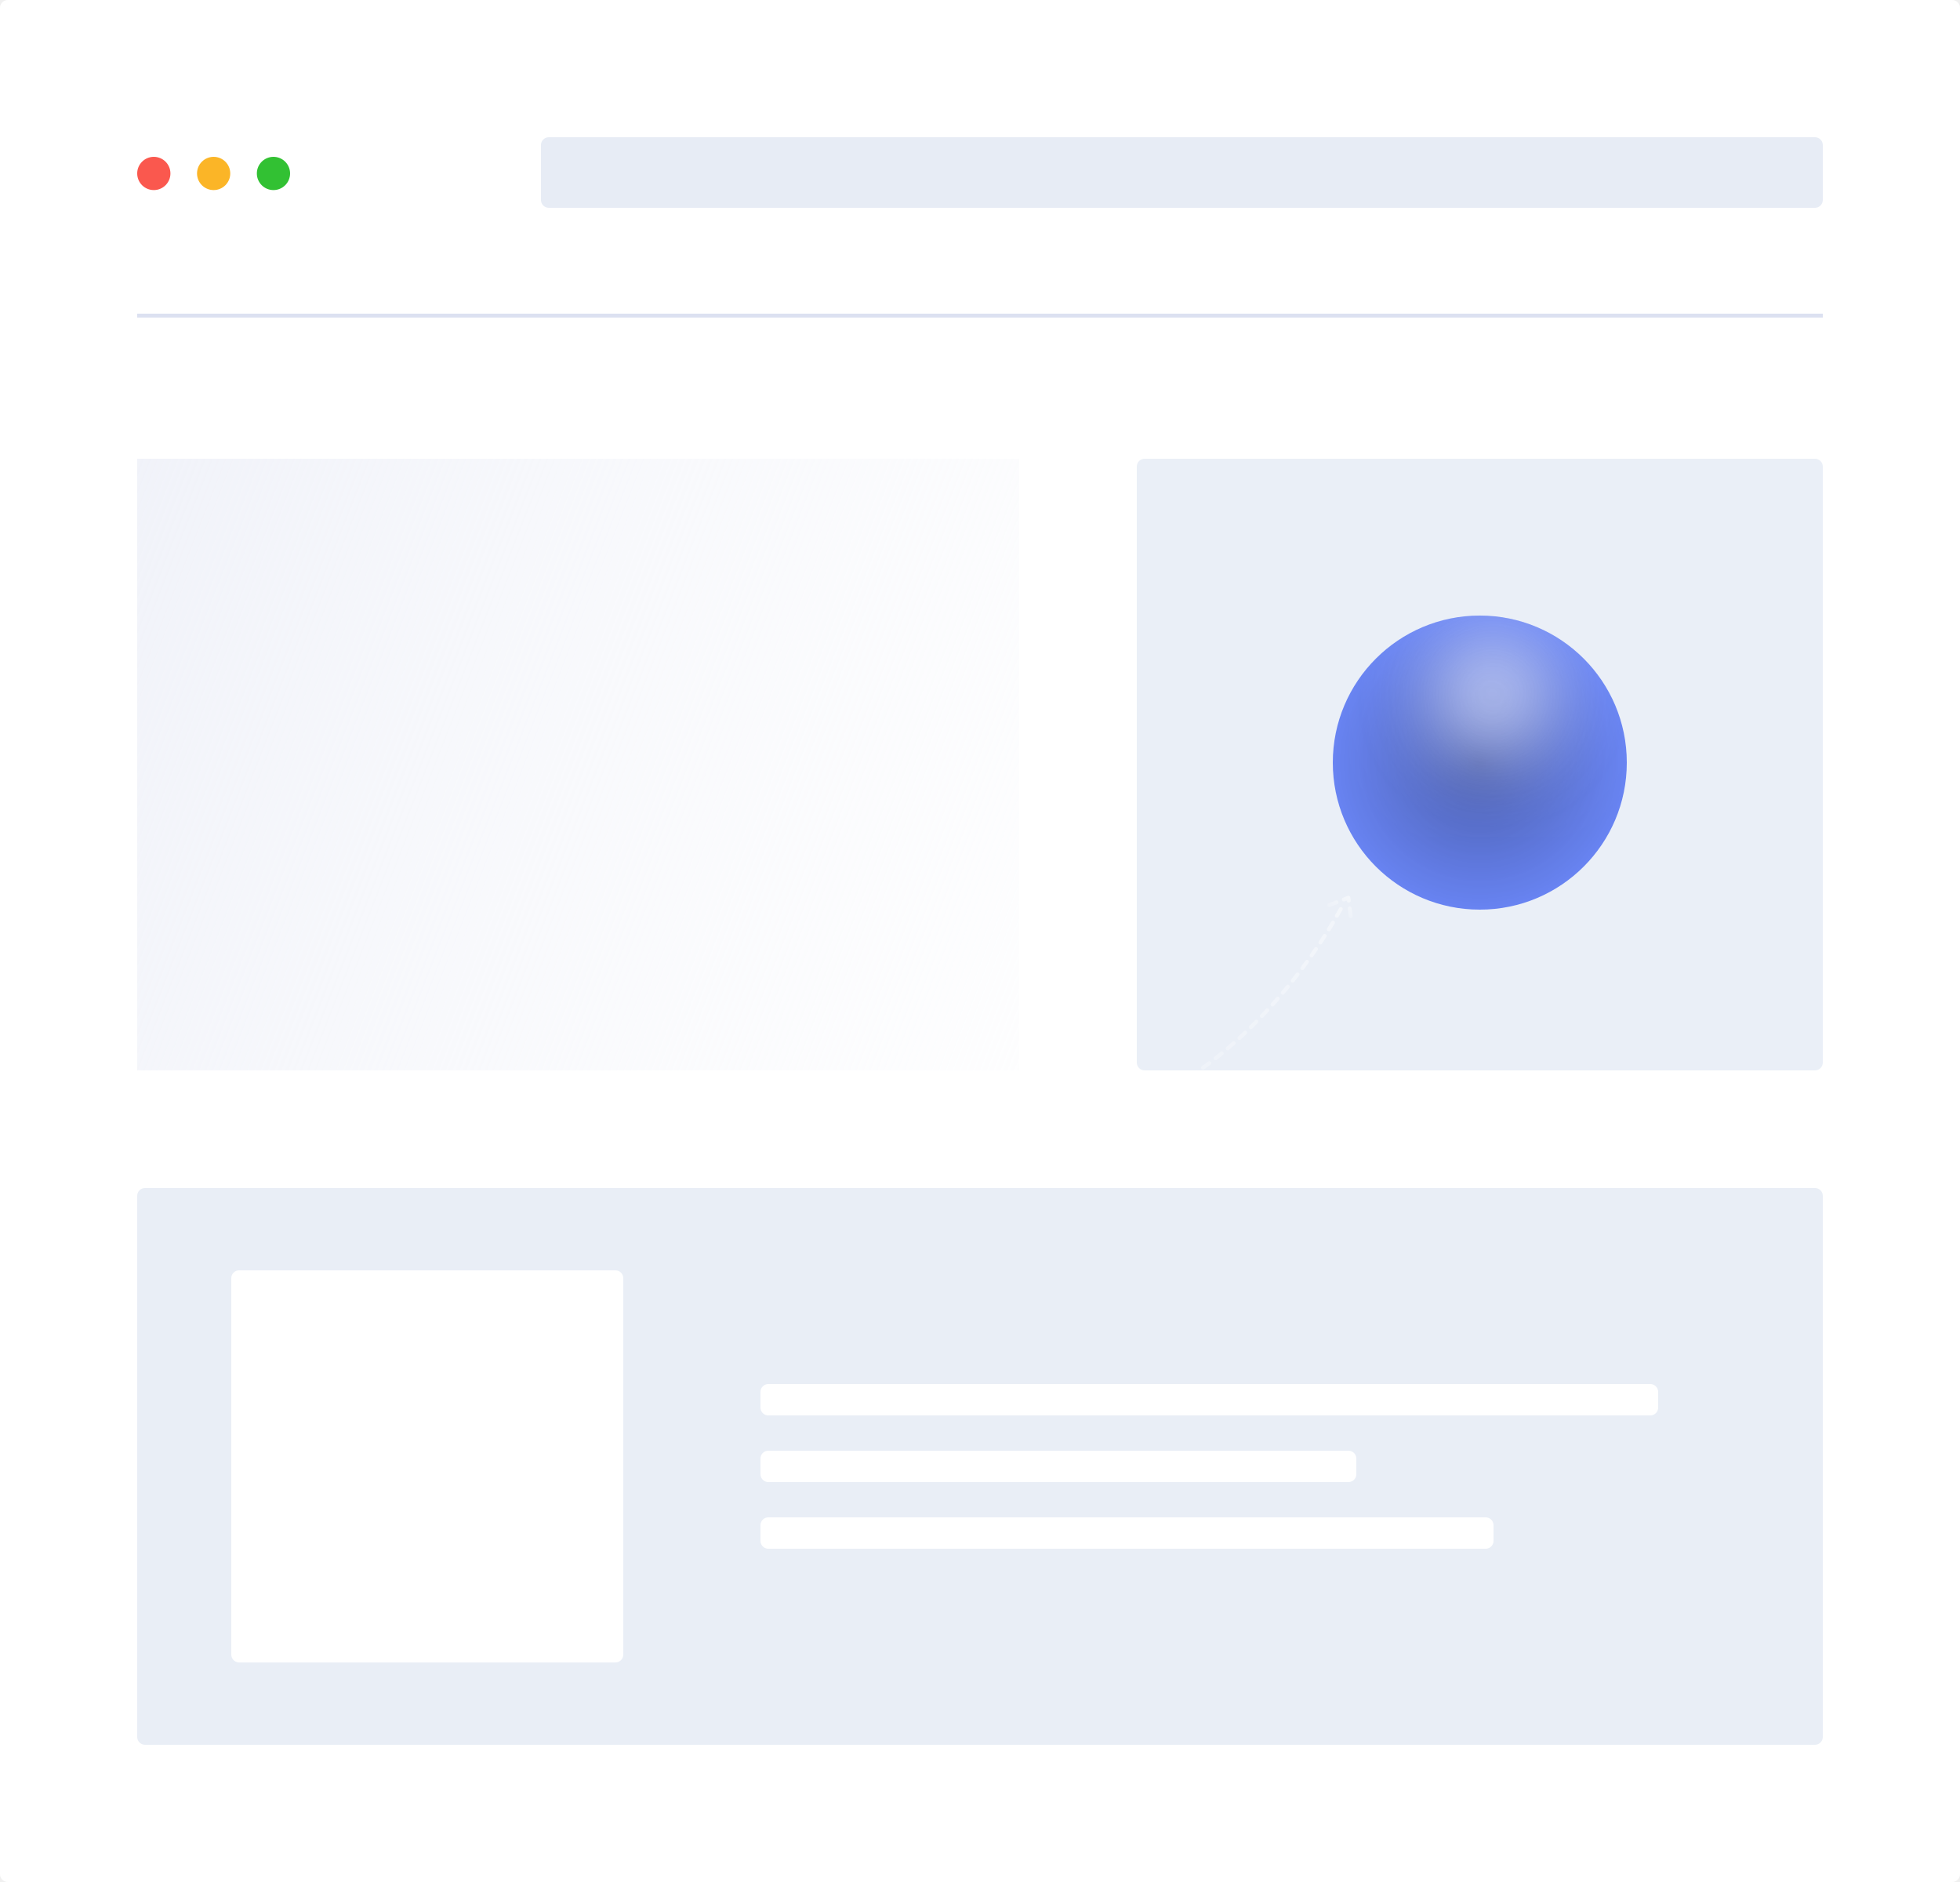
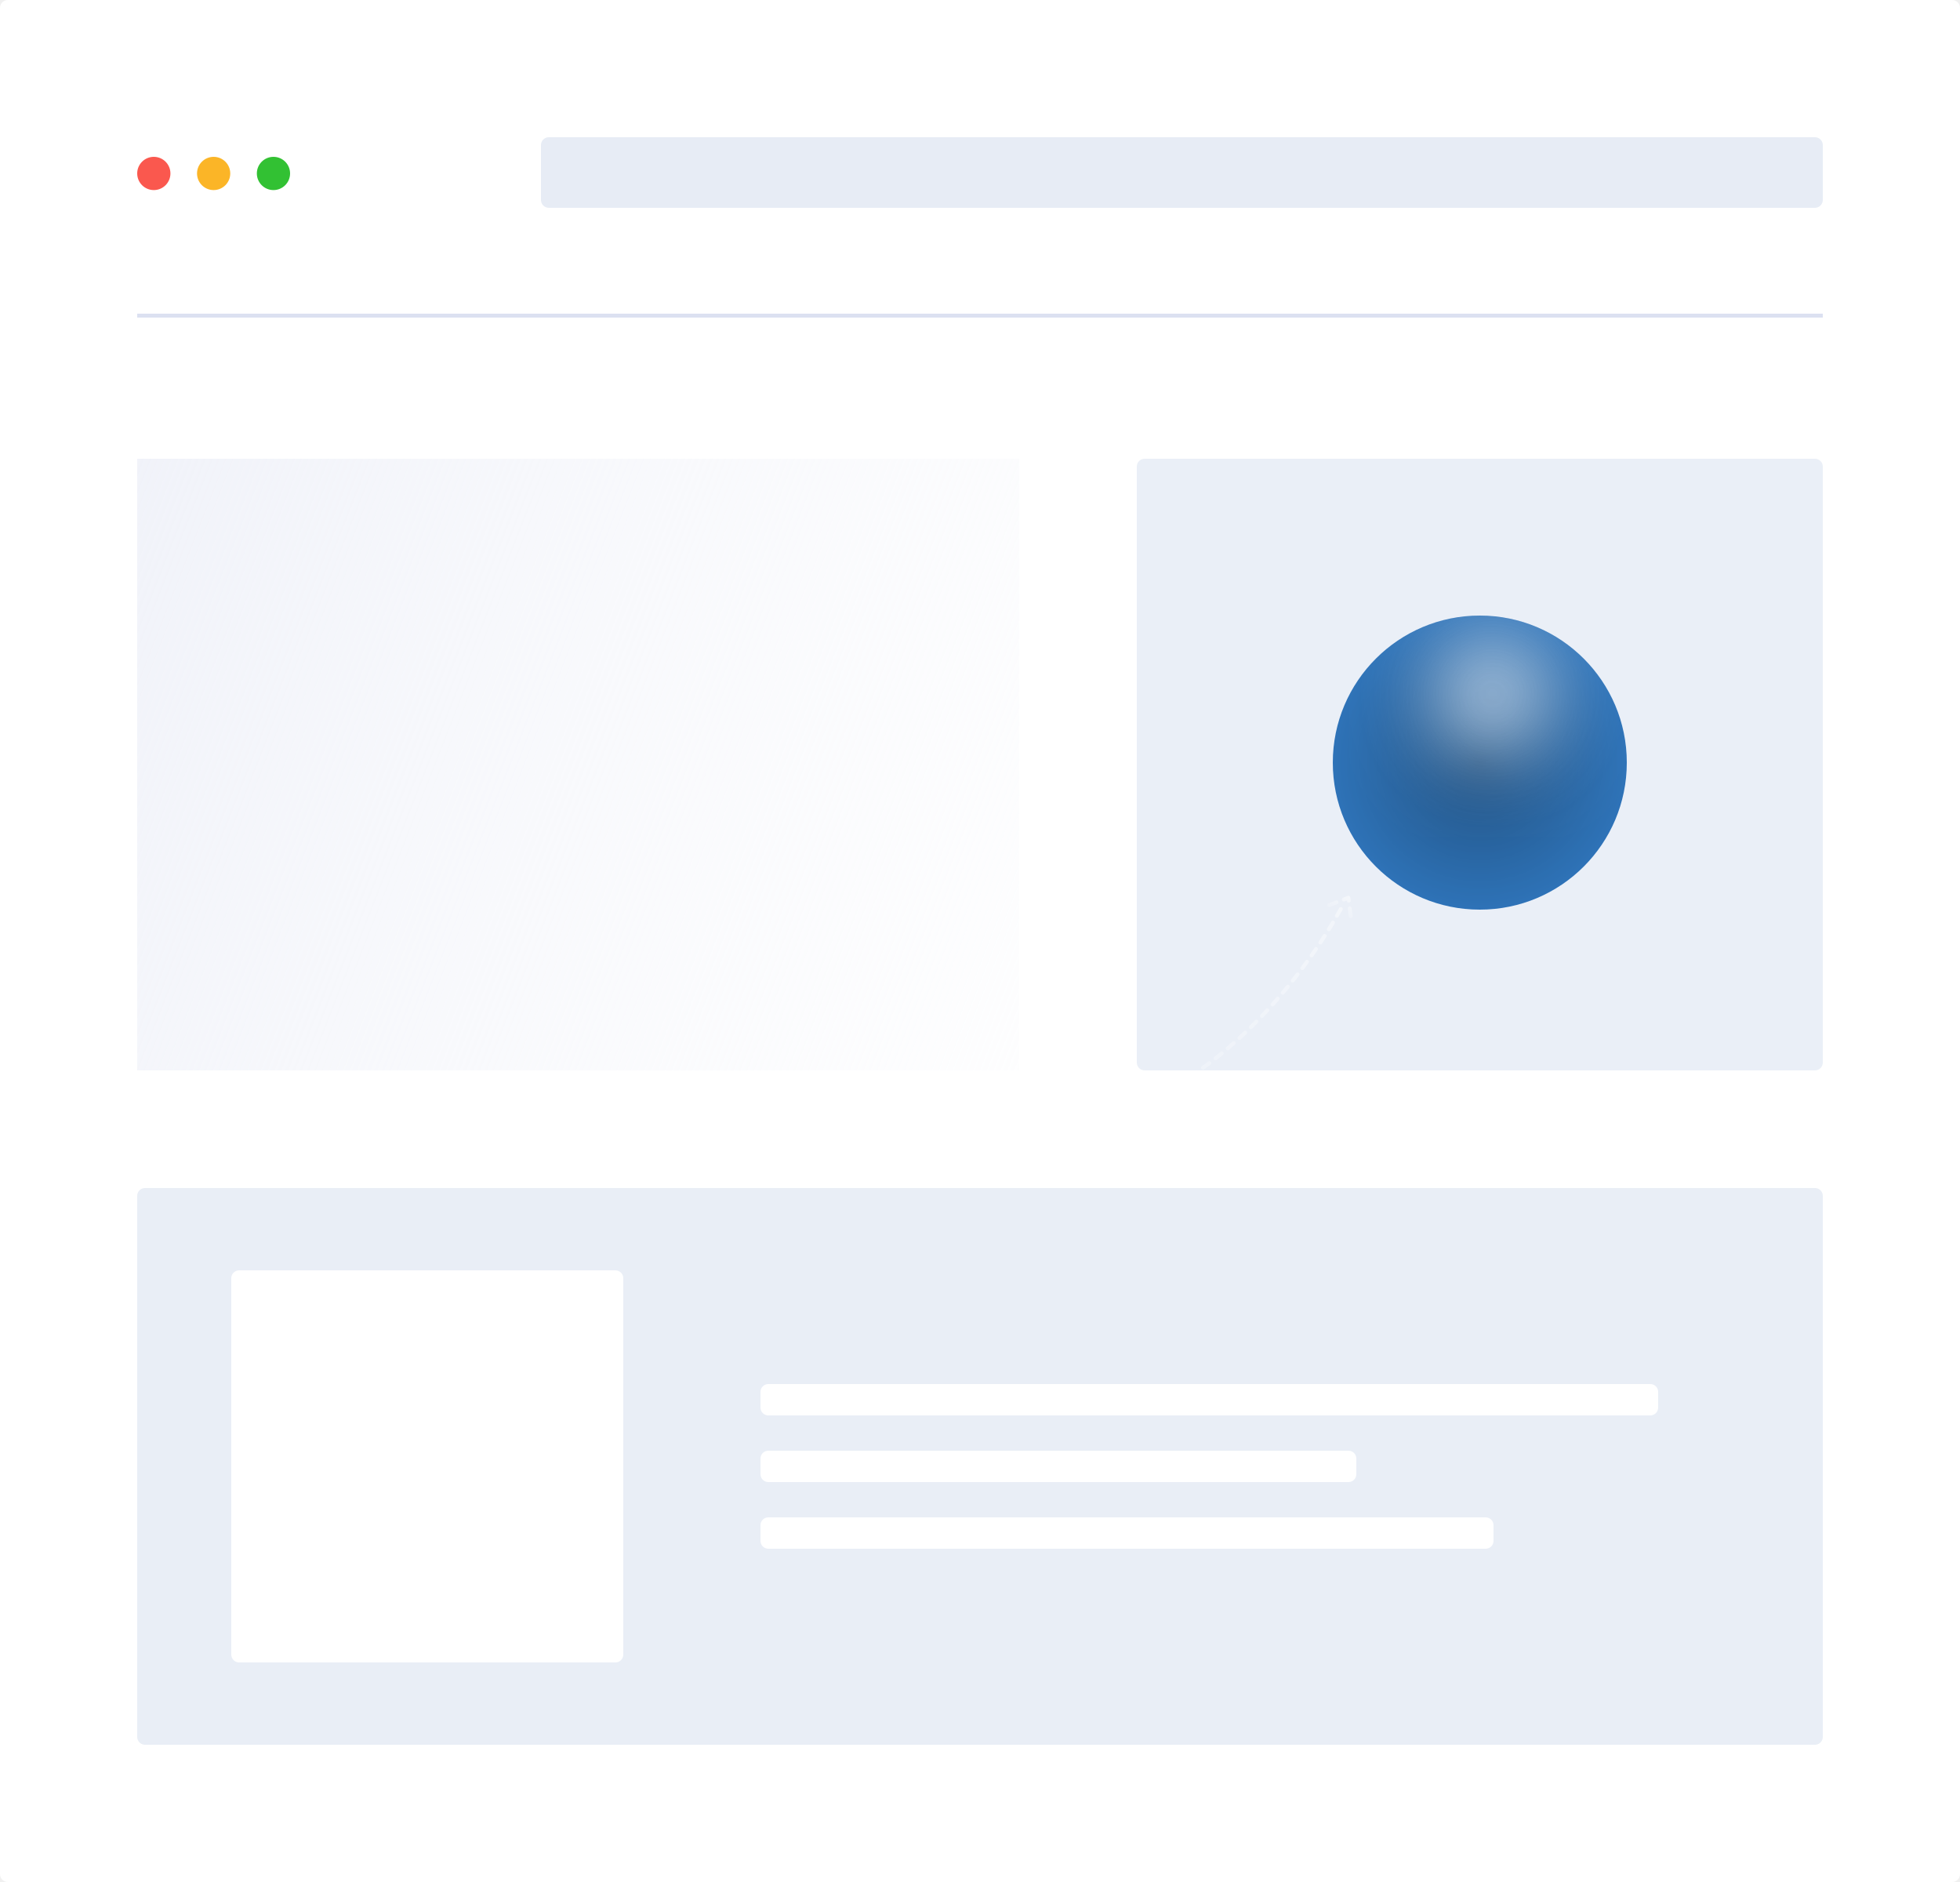
<svg xmlns="http://www.w3.org/2000/svg" width="500" height="480" viewBox="0 0 500 480" fill="none">
  <rect width="500" height="480" rx="2" fill="white" />
  <rect x="35" y="117" width="225" height="156" fill="url(#paint0_linear_1028_964)" />
  <line x1="35" y1="80.5" x2="465" y2="80.5" stroke="#DCE1F1" />
  <rect x="290" y="117" width="175" height="156" rx="2" fill="#EAEFF7" />
  <rect x="35" y="303" width="430" height="142" rx="2" fill="#E9EEF6" />
  <rect x="194" y="353" width="229" height="8" rx="2" fill="white" />
  <rect x="194" y="370" width="152" height="8" rx="2" fill="white" />
  <rect x="194" y="387" width="187" height="8" rx="2" fill="white" />
  <rect x="59" y="324" width="100" height="100" rx="2" fill="white" />
  <rect x="138" y="35" width="327" height="18" rx="2" fill="#E7ECF5" />
  <circle cx="39.239" cy="44.239" r="4.239" fill="#FA584E" />
  <circle cx="54.5" cy="44.239" r="4.239" fill="#FBB527" />
  <circle cx="69.761" cy="44.239" r="4.239" fill="#32C133" />
-   <circle opacity="0.8" cx="377.5" cy="194.5" r="37.5" fill="#4A6CF7" />
+   <circle opacity="0.8" cx="377.5" cy="194.5" r="37.5" fill="#0056ad" />
  <mask id="mask0_1028_964" style="mask-type:alpha" maskUnits="userSpaceOnUse" x="340" y="157" width="75" height="75">
-     <circle opacity="0.8" cx="377.5" cy="194.5" r="37.5" fill="#4A6CF7" />
+     <circle opacity="0.8" cx="377.5" cy="194.5" r="37.5" fill="#0056ad" />
  </mask>
  <g mask="url(#mask0_1028_964)">
    <circle opacity="0.8" cx="377.5" cy="194.5" r="37.5" fill="url(#paint1_radial_1028_964)" />
    <g opacity="0.8" filter="url(#filter0_f_1028_964)">
      <circle cx="380.809" cy="176.853" r="15.441" fill="white" />
    </g>
  </g>
  <path d="M342.034 231.847C324.964 262.749 277.939 313.186 226.394 267.718" stroke="url(#paint2_linear_1028_964)" stroke-linecap="round" stroke-linejoin="round" stroke-dasharray="2 2" />
  <path d="M339.077 230.867L343.973 228.971L344.562 233.656" stroke="url(#paint3_linear_1028_964)" stroke-linecap="round" stroke-linejoin="round" stroke-dasharray="2 2" />
  <defs>
    <filter id="filter0_f_1028_964" x="344.368" y="140.412" width="72.882" height="72.883" filterUnits="userSpaceOnUse" color-interpolation-filters="sRGB">
      <feFlood flood-opacity="0" result="BackgroundImageFix" />
      <feBlend mode="normal" in="SourceGraphic" in2="BackgroundImageFix" result="shape" />
      <feGaussianBlur stdDeviation="10.5" result="effect1_foregroundBlur_1028_964" />
    </filter>
    <linearGradient id="paint0_linear_1028_964" x1="434.5" y1="210" x2="48.223" y2="58.807" gradientUnits="userSpaceOnUse">
      <stop stop-color="white" stop-opacity="0" />
      <stop offset="1" stop-color="#F0F2F9" />
    </linearGradient>
    <radialGradient id="paint1_radial_1028_964" cx="0" cy="0" r="1" gradientUnits="userSpaceOnUse" gradientTransform="translate(377.5 194.5) rotate(90) scale(40.2574)">
      <stop stop-opacity="0.47" />
      <stop offset="1" stop-opacity="0" />
    </radialGradient>
    <linearGradient id="paint2_linear_1028_964" x1="358.554" y1="226.723" x2="242.956" y2="282.349" gradientUnits="userSpaceOnUse">
      <stop stop-color="white" stop-opacity="0.48" />
      <stop offset="1" stop-color="white" stop-opacity="0" />
    </linearGradient>
    <linearGradient id="paint3_linear_1028_964" x1="343.992" y1="228.548" x2="340.23" y2="234.571" gradientUnits="userSpaceOnUse">
      <stop stop-color="white" stop-opacity="0.48" />
      <stop offset="1" stop-color="white" stop-opacity="0" />
    </linearGradient>
  </defs>
</svg>
